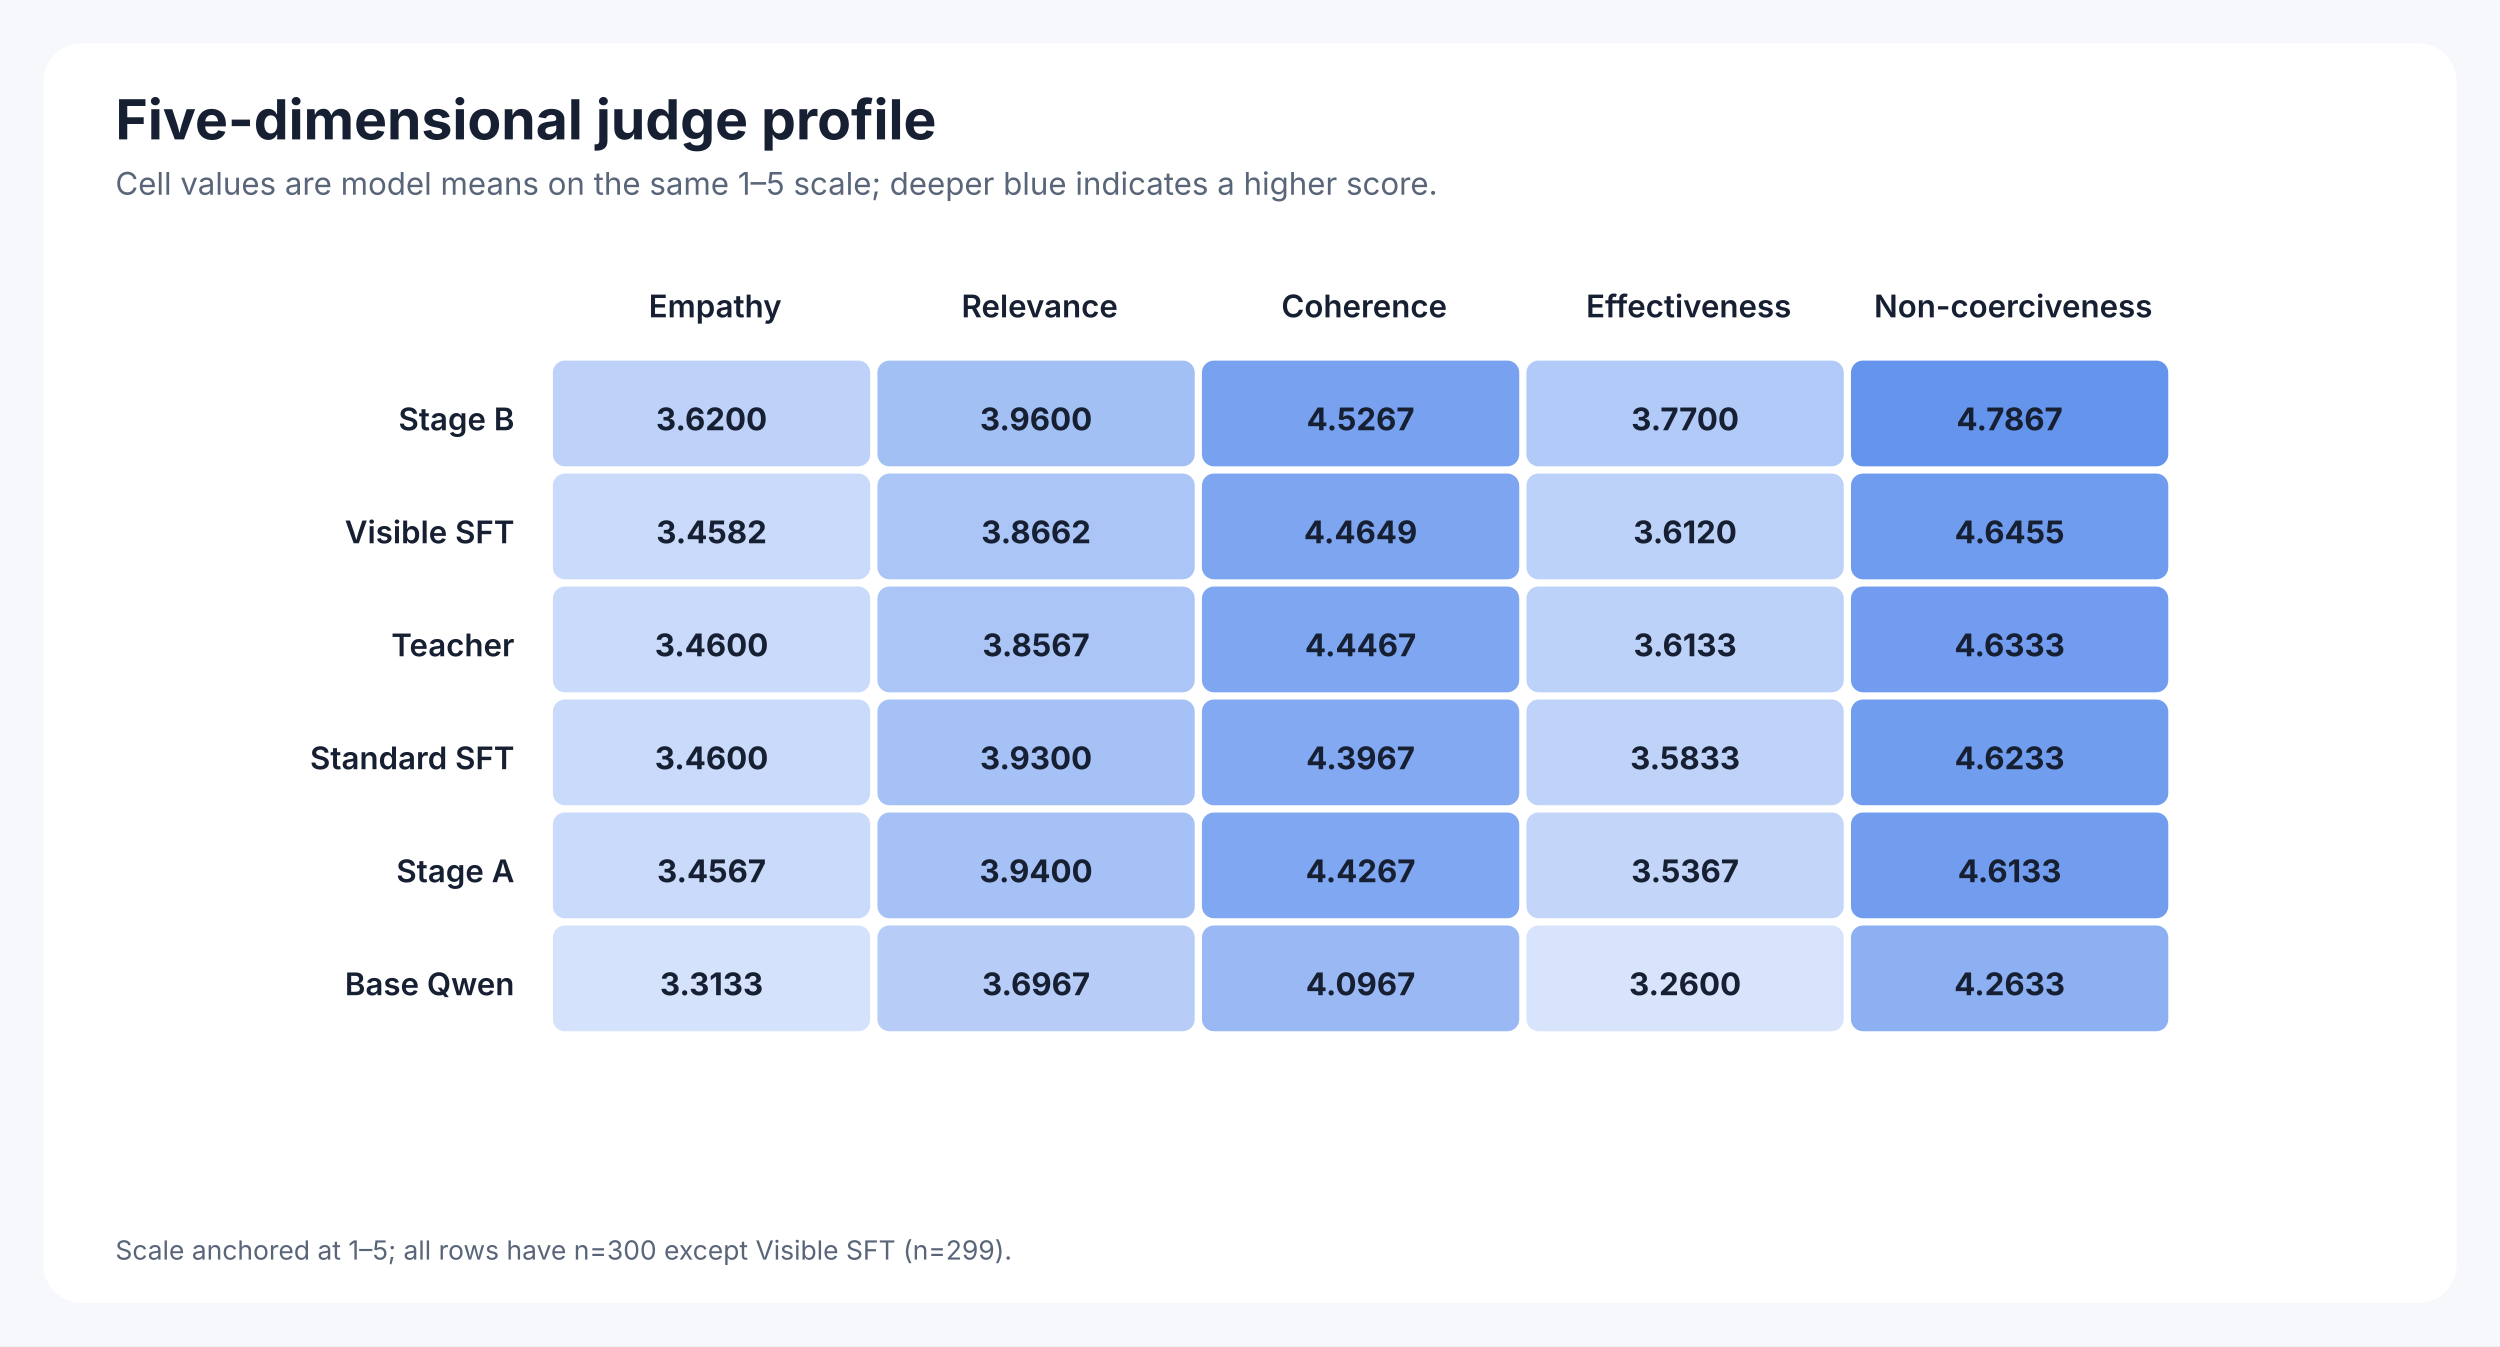
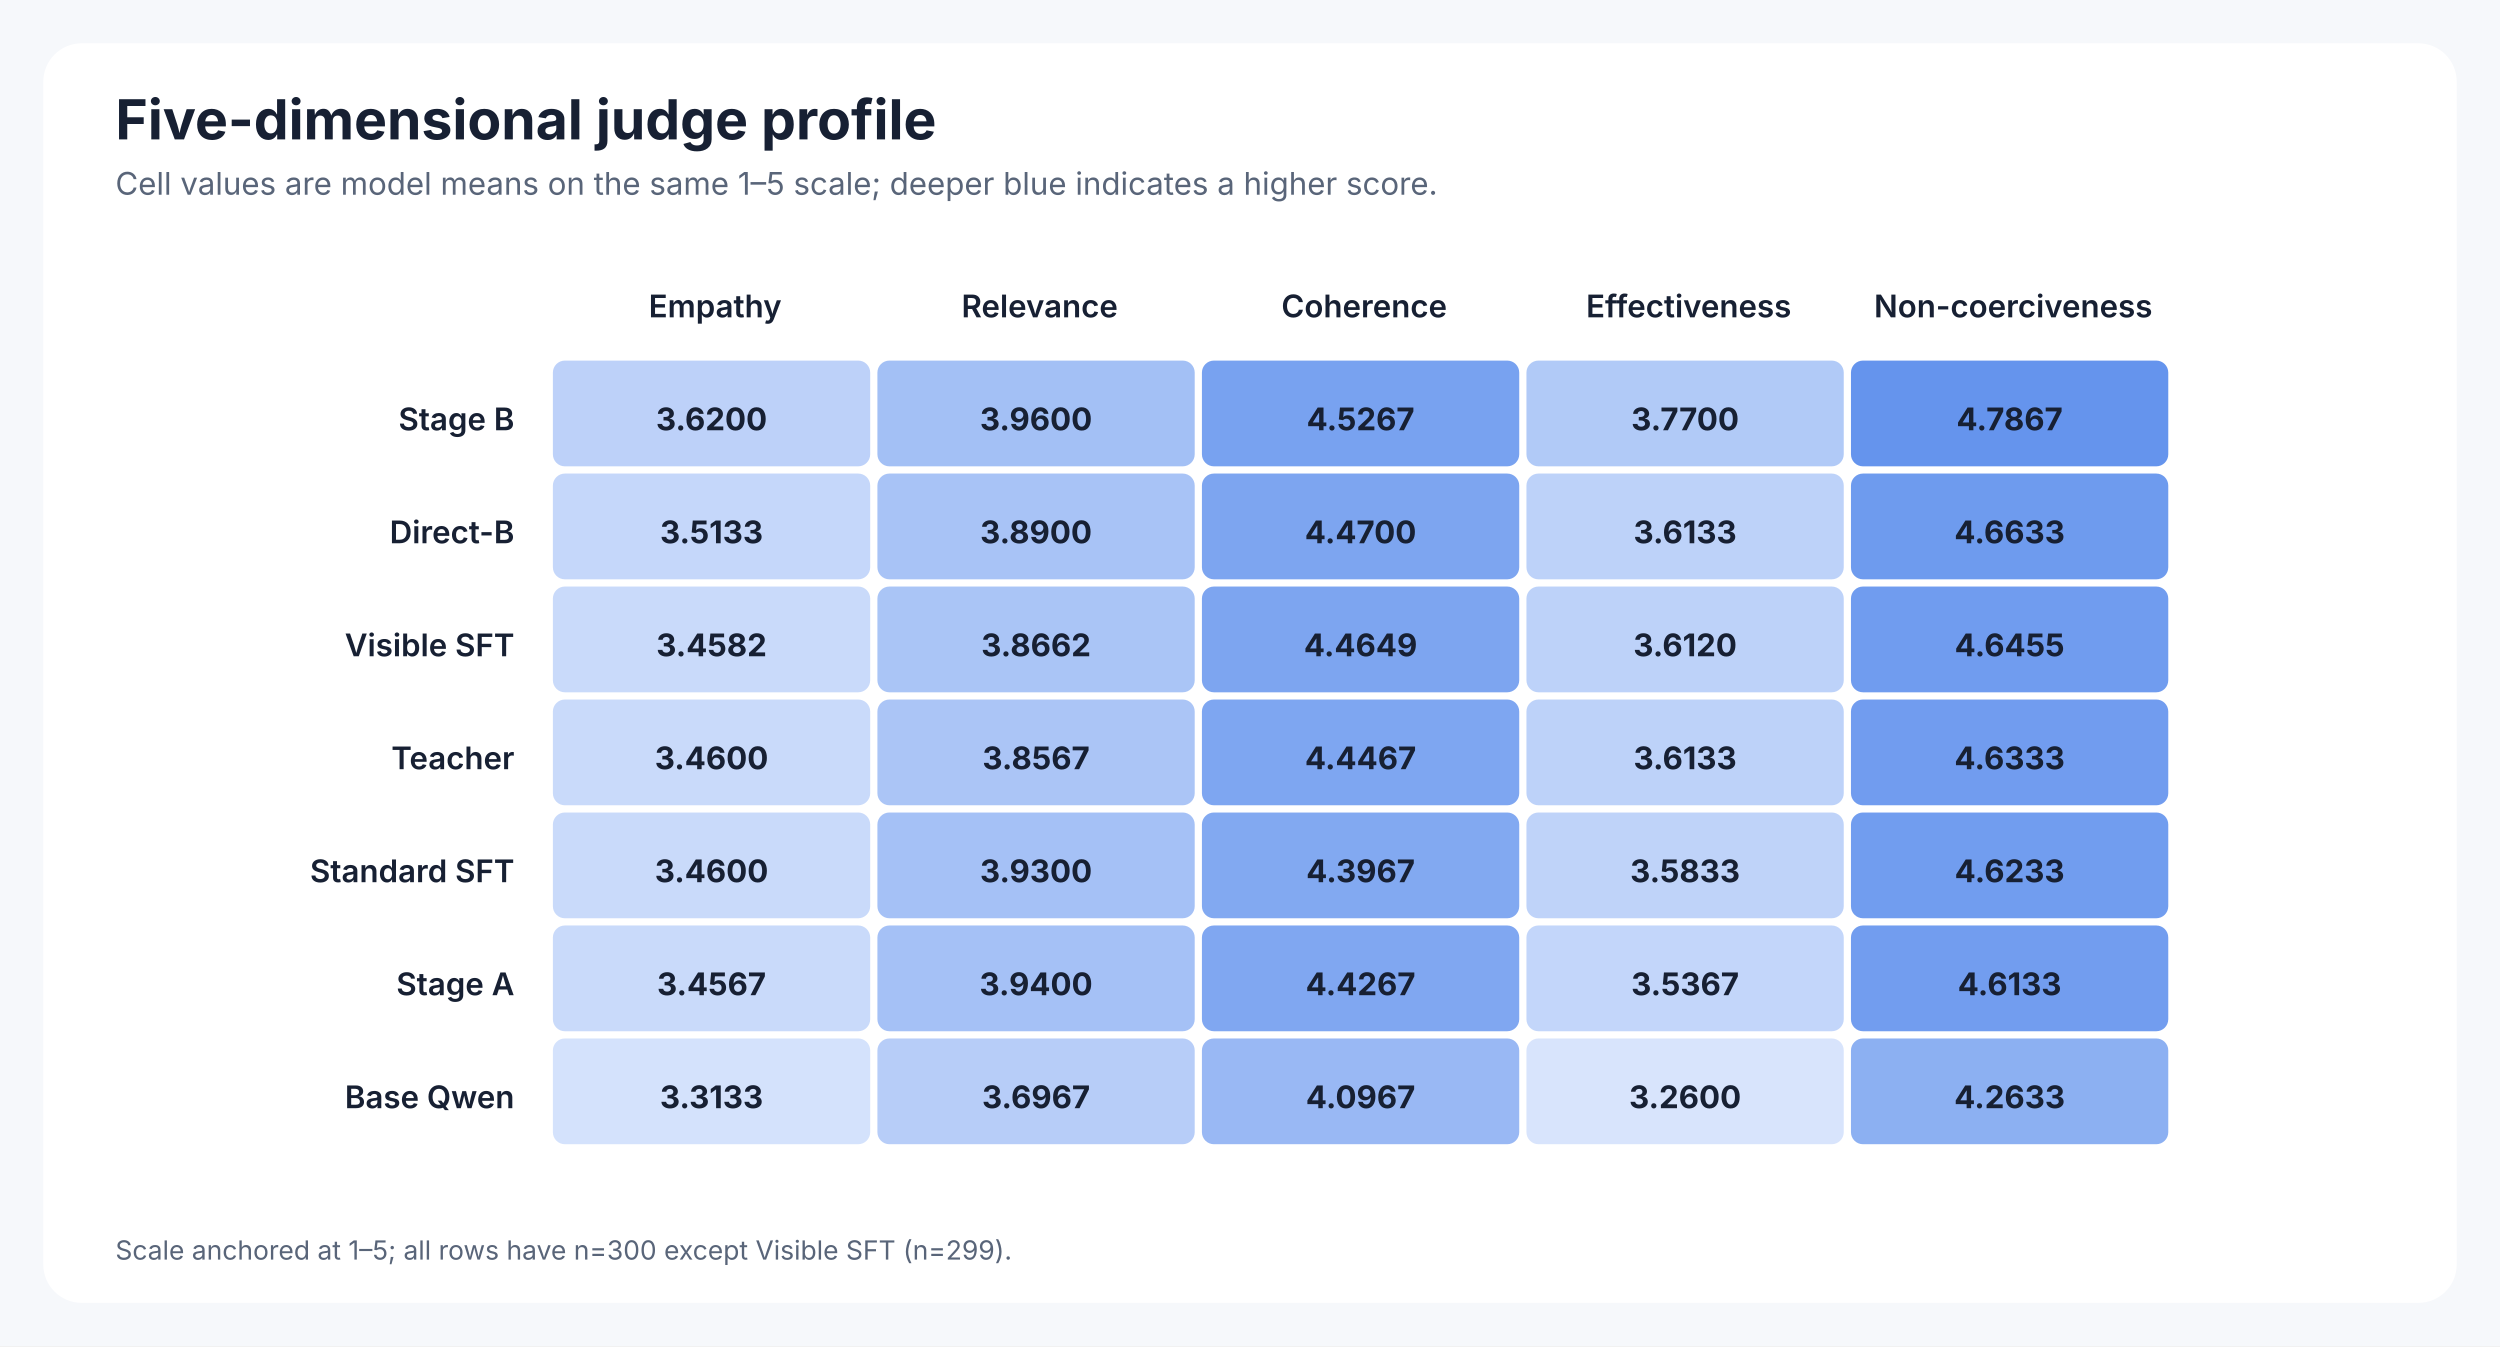
<svg xmlns="http://www.w3.org/2000/svg" width="1040" height="560" viewBox="0 0 1040 560" role="img" aria-labelledby="title desc">
  <style>
    text { font-family: Inter, Arial, sans-serif; fill: #172033; }
    .title { font-size: 23px; font-weight: 700; } .subtitle { font-size: 13px; fill: #596579; }
    .axis { font-size: 12px; fill: #596579; } .label { font-size: 13px; font-weight: 600; }
    .value { font-size: 13px; font-weight: 700; } .small { font-size: 11px; fill: #596579; }
  </style>
  <rect width="100%" height="100%" fill="#f6f8fb" />
  <rect x="18" y="18" width="1004" height="524" rx="16" fill="#ffffff" />
  <text x="48" y="58" class="title">Five-dimensional judge profile</text>
  <text x="48" y="81" class="subtitle">Cell values are model means on the same 1–5 scale; deeper blue indicates a higher score.</text>
  <text x="297.5" y="132" text-anchor="middle" class="label">Empathy</text>
  <text x="432.5" y="132" text-anchor="middle" class="label">Relevance</text>
  <text x="567.5" y="132" text-anchor="middle" class="label">Coherence</text>
  <text x="702.5" y="132" text-anchor="middle" class="label">Effectiveness</text>
  <text x="837.5" y="132" text-anchor="middle" class="label">Non-coerciveness</text>
  <text x="214" y="179" text-anchor="end" class="label">Stage B</text>
  <rect x="230" y="150" width="132" height="44" rx="5" fill="rgb(189,209,249)" />
  <text x="296" y="179" text-anchor="middle" class="value" fill="#172033">3.6200</text>
  <rect x="365" y="150" width="132" height="44" rx="5" fill="rgb(163,192,245)" />
  <text x="431" y="179" text-anchor="middle" class="value" fill="#172033">3.9600</text>
  <rect x="500" y="150" width="132" height="44" rx="5" fill="rgb(120,162,240)" />
  <text x="566" y="179" text-anchor="middle" class="value" fill="#fff">4.5267</text>
  <rect x="635" y="150" width="132" height="44" rx="5" fill="rgb(177,202,247)" />
  <text x="701" y="179" text-anchor="middle" class="value" fill="#172033">3.7700</text>
  <rect x="770" y="150" width="132" height="44" rx="5" fill="rgb(101,148,237)" />
  <text x="836" y="179" text-anchor="middle" class="value" fill="#fff">4.7867</text>
-   <text x="214" y="226" text-anchor="end" class="label">Visible SFT</text>
-   <rect x="230" y="197" width="132" height="44" rx="5" fill="rgb(201,218,250)" />
-   <text x="296" y="226" text-anchor="middle" class="value" fill="#172033">3.4582</text>
-   <rect x="365" y="197" width="132" height="44" rx="5" fill="rgb(170,197,246)" />
-   <text x="431" y="226" text-anchor="middle" class="value" fill="#172033">3.8662</text>
+   <text x="214" y="226" text-anchor="end" class="label">Direct-B</text>
+   <rect x="230" y="197" width="132" height="44" rx="5" fill="rgb(197,215,250)" />
+   <text x="296" y="226" text-anchor="middle" class="value" fill="#172033">3.5133</text>
+   <rect x="365" y="197" width="132" height="44" rx="5" fill="rgb(168,195,246)" />
+   <text x="431" y="226" text-anchor="middle" class="value" fill="#172033">3.8900</text>
  <rect x="500" y="197" width="132" height="44" rx="5" fill="rgb(125,165,240)" />
-   <text x="566" y="226" text-anchor="middle" class="value" fill="#fff">4.4649</text>
+   <text x="566" y="226" text-anchor="middle" class="value" fill="#fff">4.4700</text>
  <rect x="635" y="197" width="132" height="44" rx="5" fill="rgb(189,210,249)" />
-   <text x="701" y="226" text-anchor="middle" class="value" fill="#172033">3.6120</text>
-   <rect x="770" y="197" width="132" height="44" rx="5" fill="rgb(112,156,239)" />
-   <text x="836" y="226" text-anchor="middle" class="value" fill="#fff">4.6455</text>
-   <text x="214" y="273" text-anchor="end" class="label">Teacher</text>
+   <text x="701" y="226" text-anchor="middle" class="value" fill="#172033">3.6133</text>
+   <rect x="770" y="197" width="132" height="44" rx="5" fill="rgb(110,155,238)" />
+   <text x="836" y="226" text-anchor="middle" class="value" fill="#fff">4.6633</text>
+   <text x="214" y="273" text-anchor="end" class="label">Visible SFT</text>
  <rect x="230" y="244" width="132" height="44" rx="5" fill="rgb(201,218,250)" />
-   <text x="296" y="273" text-anchor="middle" class="value" fill="#172033">3.4600</text>
-   <rect x="365" y="244" width="132" height="44" rx="5" fill="rgb(171,197,246)" />
-   <text x="431" y="273" text-anchor="middle" class="value" fill="#172033">3.8567</text>
-   <rect x="500" y="244" width="132" height="44" rx="5" fill="rgb(126,166,241)" />
-   <text x="566" y="273" text-anchor="middle" class="value" fill="#fff">4.4467</text>
+   <text x="296" y="273" text-anchor="middle" class="value" fill="#172033">3.4582</text>
+   <rect x="365" y="244" width="132" height="44" rx="5" fill="rgb(170,197,246)" />
+   <text x="431" y="273" text-anchor="middle" class="value" fill="#172033">3.8662</text>
+   <rect x="500" y="244" width="132" height="44" rx="5" fill="rgb(125,165,240)" />
+   <text x="566" y="273" text-anchor="middle" class="value" fill="#fff">4.4649</text>
  <rect x="635" y="244" width="132" height="44" rx="5" fill="rgb(189,210,249)" />
-   <text x="701" y="273" text-anchor="middle" class="value" fill="#172033">3.6133</text>
-   <rect x="770" y="244" width="132" height="44" rx="5" fill="rgb(113,156,239)" />
-   <text x="836" y="273" text-anchor="middle" class="value" fill="#fff">4.6333</text>
-   <text x="214" y="320" text-anchor="end" class="label">Standard SFT</text>
+   <text x="701" y="273" text-anchor="middle" class="value" fill="#172033">3.6120</text>
+   <rect x="770" y="244" width="132" height="44" rx="5" fill="rgb(112,156,239)" />
+   <text x="836" y="273" text-anchor="middle" class="value" fill="#fff">4.6455</text>
+   <text x="214" y="320" text-anchor="end" class="label">Teacher</text>
  <rect x="230" y="291" width="132" height="44" rx="5" fill="rgb(201,218,250)" />
  <text x="296" y="320" text-anchor="middle" class="value" fill="#172033">3.4600</text>
-   <rect x="365" y="291" width="132" height="44" rx="5" fill="rgb(165,193,246)" />
-   <text x="431" y="320" text-anchor="middle" class="value" fill="#172033">3.9300</text>
-   <rect x="500" y="291" width="132" height="44" rx="5" fill="rgb(130,169,241)" />
-   <text x="566" y="320" text-anchor="middle" class="value" fill="#fff">4.3967</text>
-   <rect x="635" y="291" width="132" height="44" rx="5" fill="rgb(191,211,249)" />
-   <text x="701" y="320" text-anchor="middle" class="value" fill="#172033">3.5833</text>
-   <rect x="770" y="291" width="132" height="44" rx="5" fill="rgb(113,157,239)" />
-   <text x="836" y="320" text-anchor="middle" class="value" fill="#fff">4.6233</text>
-   <text x="214" y="367" text-anchor="end" class="label">Stage A</text>
+   <rect x="365" y="291" width="132" height="44" rx="5" fill="rgb(171,197,246)" />
+   <text x="431" y="320" text-anchor="middle" class="value" fill="#172033">3.8567</text>
+   <rect x="500" y="291" width="132" height="44" rx="5" fill="rgb(126,166,241)" />
+   <text x="566" y="320" text-anchor="middle" class="value" fill="#fff">4.4467</text>
+   <rect x="635" y="291" width="132" height="44" rx="5" fill="rgb(189,210,249)" />
+   <text x="701" y="320" text-anchor="middle" class="value" fill="#172033">3.6133</text>
+   <rect x="770" y="291" width="132" height="44" rx="5" fill="rgb(113,156,239)" />
+   <text x="836" y="320" text-anchor="middle" class="value" fill="#fff">4.6333</text>
+   <text x="214" y="367" text-anchor="end" class="label">Standard SFT</text>
  <rect x="230" y="338" width="132" height="44" rx="5" fill="rgb(201,218,250)" />
-   <text x="296" y="367" text-anchor="middle" class="value" fill="#172033">3.4567</text>
+   <text x="296" y="367" text-anchor="middle" class="value" fill="#172033">3.4600</text>
  <rect x="365" y="338" width="132" height="44" rx="5" fill="rgb(165,193,246)" />
-   <text x="431" y="367" text-anchor="middle" class="value" fill="#172033">3.9400</text>
-   <rect x="500" y="338" width="132" height="44" rx="5" fill="rgb(128,167,241)" />
-   <text x="566" y="367" text-anchor="middle" class="value" fill="#fff">4.4267</text>
-   <rect x="635" y="338" width="132" height="44" rx="5" fill="rgb(195,214,250)" />
-   <text x="701" y="367" text-anchor="middle" class="value" fill="#172033">3.5367</text>
-   <rect x="770" y="338" width="132" height="44" rx="5" fill="rgb(114,157,239)" />
-   <text x="836" y="367" text-anchor="middle" class="value" fill="#fff">4.6133</text>
-   <text x="214" y="414" text-anchor="end" class="label">Base Qwen</text>
-   <rect x="230" y="385" width="132" height="44" rx="5" fill="rgb(212,226,252)" />
-   <text x="296" y="414" text-anchor="middle" class="value" fill="#172033">3.3133</text>
-   <rect x="365" y="385" width="132" height="44" rx="5" fill="rgb(183,205,248)" />
-   <text x="431" y="414" text-anchor="middle" class="value" fill="#172033">3.6967</text>
-   <rect x="500" y="385" width="132" height="44" rx="5" fill="rgb(153,184,244)" />
-   <text x="566" y="414" text-anchor="middle" class="value" fill="#172033">4.0967</text>
-   <rect x="635" y="385" width="132" height="44" rx="5" fill="rgb(216,228,252)" />
-   <text x="701" y="414" text-anchor="middle" class="value" fill="#172033">3.2600</text>
-   <rect x="770" y="385" width="132" height="44" rx="5" fill="rgb(140,176,242)" />
-   <text x="836" y="414" text-anchor="middle" class="value" fill="#fff">4.2633</text>
+   <text x="431" y="367" text-anchor="middle" class="value" fill="#172033">3.9300</text>
+   <rect x="500" y="338" width="132" height="44" rx="5" fill="rgb(130,169,241)" />
+   <text x="566" y="367" text-anchor="middle" class="value" fill="#fff">4.3967</text>
+   <rect x="635" y="338" width="132" height="44" rx="5" fill="rgb(191,211,249)" />
+   <text x="701" y="367" text-anchor="middle" class="value" fill="#172033">3.5833</text>
+   <rect x="770" y="338" width="132" height="44" rx="5" fill="rgb(113,157,239)" />
+   <text x="836" y="367" text-anchor="middle" class="value" fill="#fff">4.6233</text>
+   <text x="214" y="414" text-anchor="end" class="label">Stage A</text>
+   <rect x="230" y="385" width="132" height="44" rx="5" fill="rgb(201,218,250)" />
+   <text x="296" y="414" text-anchor="middle" class="value" fill="#172033">3.4567</text>
+   <rect x="365" y="385" width="132" height="44" rx="5" fill="rgb(165,193,246)" />
+   <text x="431" y="414" text-anchor="middle" class="value" fill="#172033">3.9400</text>
+   <rect x="500" y="385" width="132" height="44" rx="5" fill="rgb(128,167,241)" />
+   <text x="566" y="414" text-anchor="middle" class="value" fill="#fff">4.4267</text>
+   <rect x="635" y="385" width="132" height="44" rx="5" fill="rgb(195,214,250)" />
+   <text x="701" y="414" text-anchor="middle" class="value" fill="#172033">3.5367</text>
+   <rect x="770" y="385" width="132" height="44" rx="5" fill="rgb(114,157,239)" />
+   <text x="836" y="414" text-anchor="middle" class="value" fill="#fff">4.6133</text>
+   <text x="214" y="461" text-anchor="end" class="label">Base Qwen</text>
+   <rect x="230" y="432" width="132" height="44" rx="5" fill="rgb(212,226,252)" />
+   <text x="296" y="461" text-anchor="middle" class="value" fill="#172033">3.3133</text>
+   <rect x="365" y="432" width="132" height="44" rx="5" fill="rgb(183,205,248)" />
+   <text x="431" y="461" text-anchor="middle" class="value" fill="#172033">3.6967</text>
+   <rect x="500" y="432" width="132" height="44" rx="5" fill="rgb(153,184,244)" />
+   <text x="566" y="461" text-anchor="middle" class="value" fill="#172033">4.0967</text>
+   <rect x="635" y="432" width="132" height="44" rx="5" fill="rgb(216,228,252)" />
+   <text x="701" y="461" text-anchor="middle" class="value" fill="#172033">3.2600</text>
+   <rect x="770" y="432" width="132" height="44" rx="5" fill="rgb(140,176,242)" />
+   <text x="836" y="461" text-anchor="middle" class="value" fill="#fff">4.2633</text>
  <text x="48" y="524" class="small">Scale anchored at 1–5; all rows have n=300 except Visible SFT (n=299).</text>
</svg>
